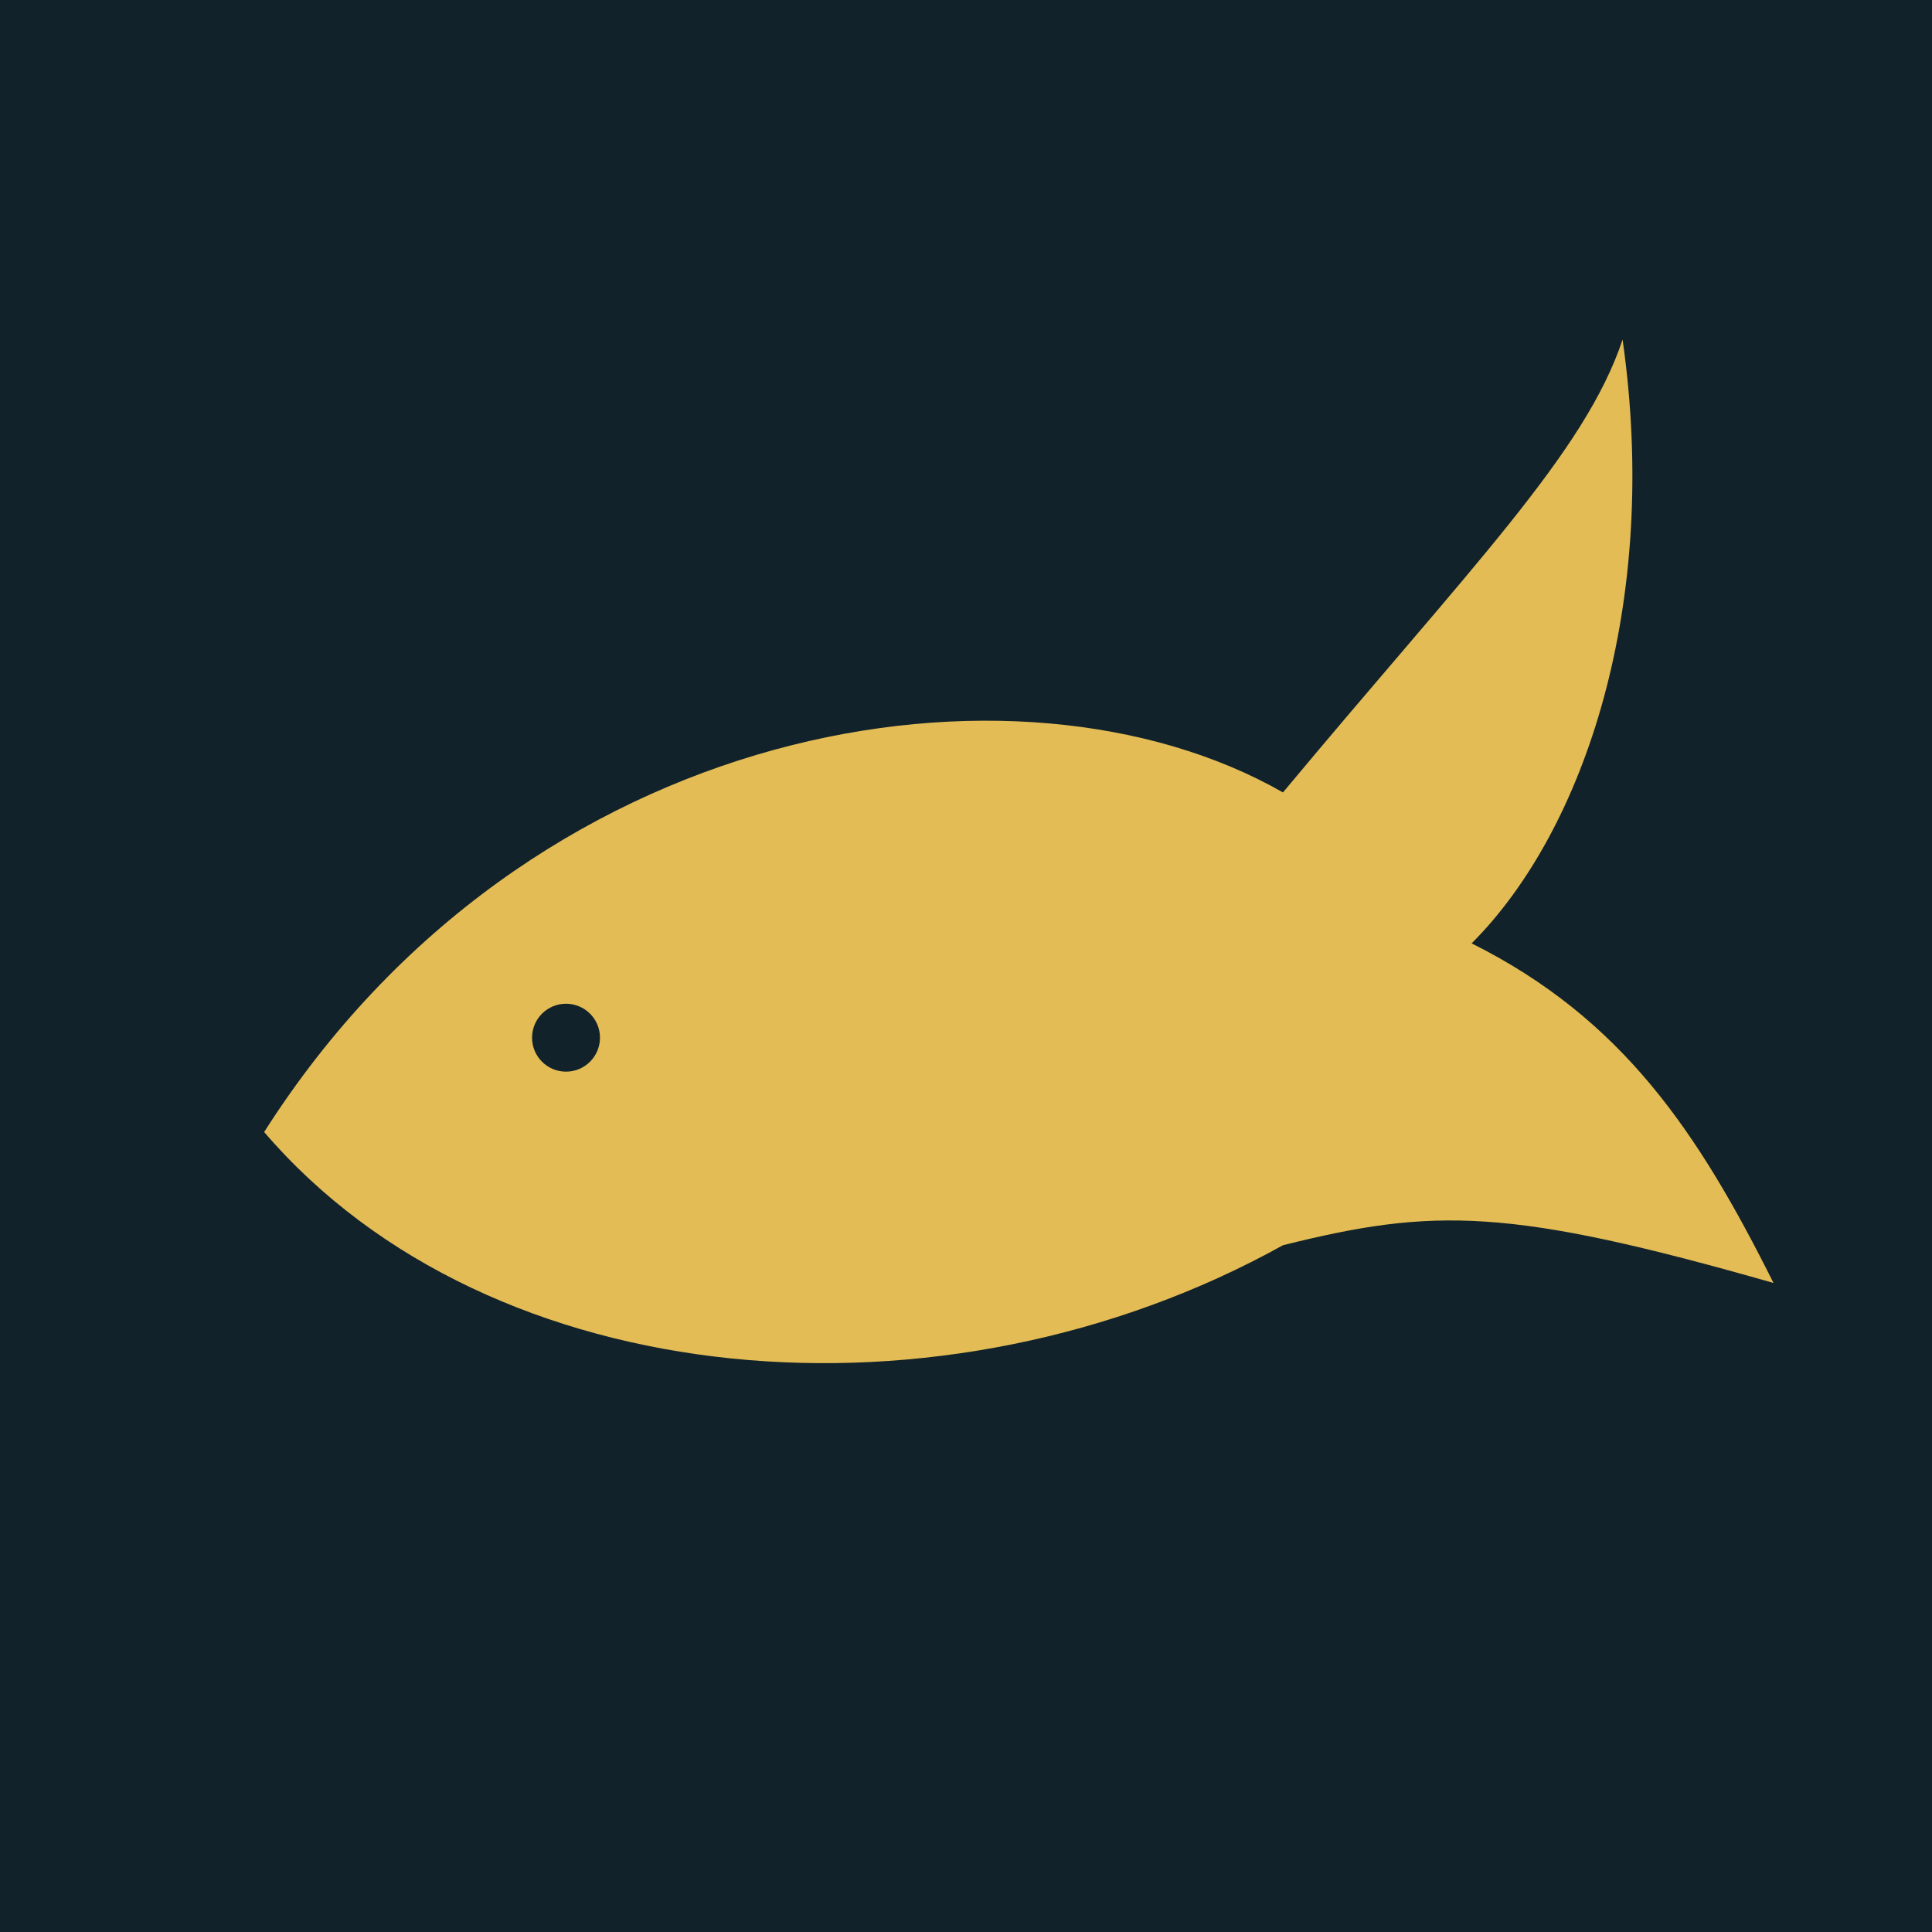
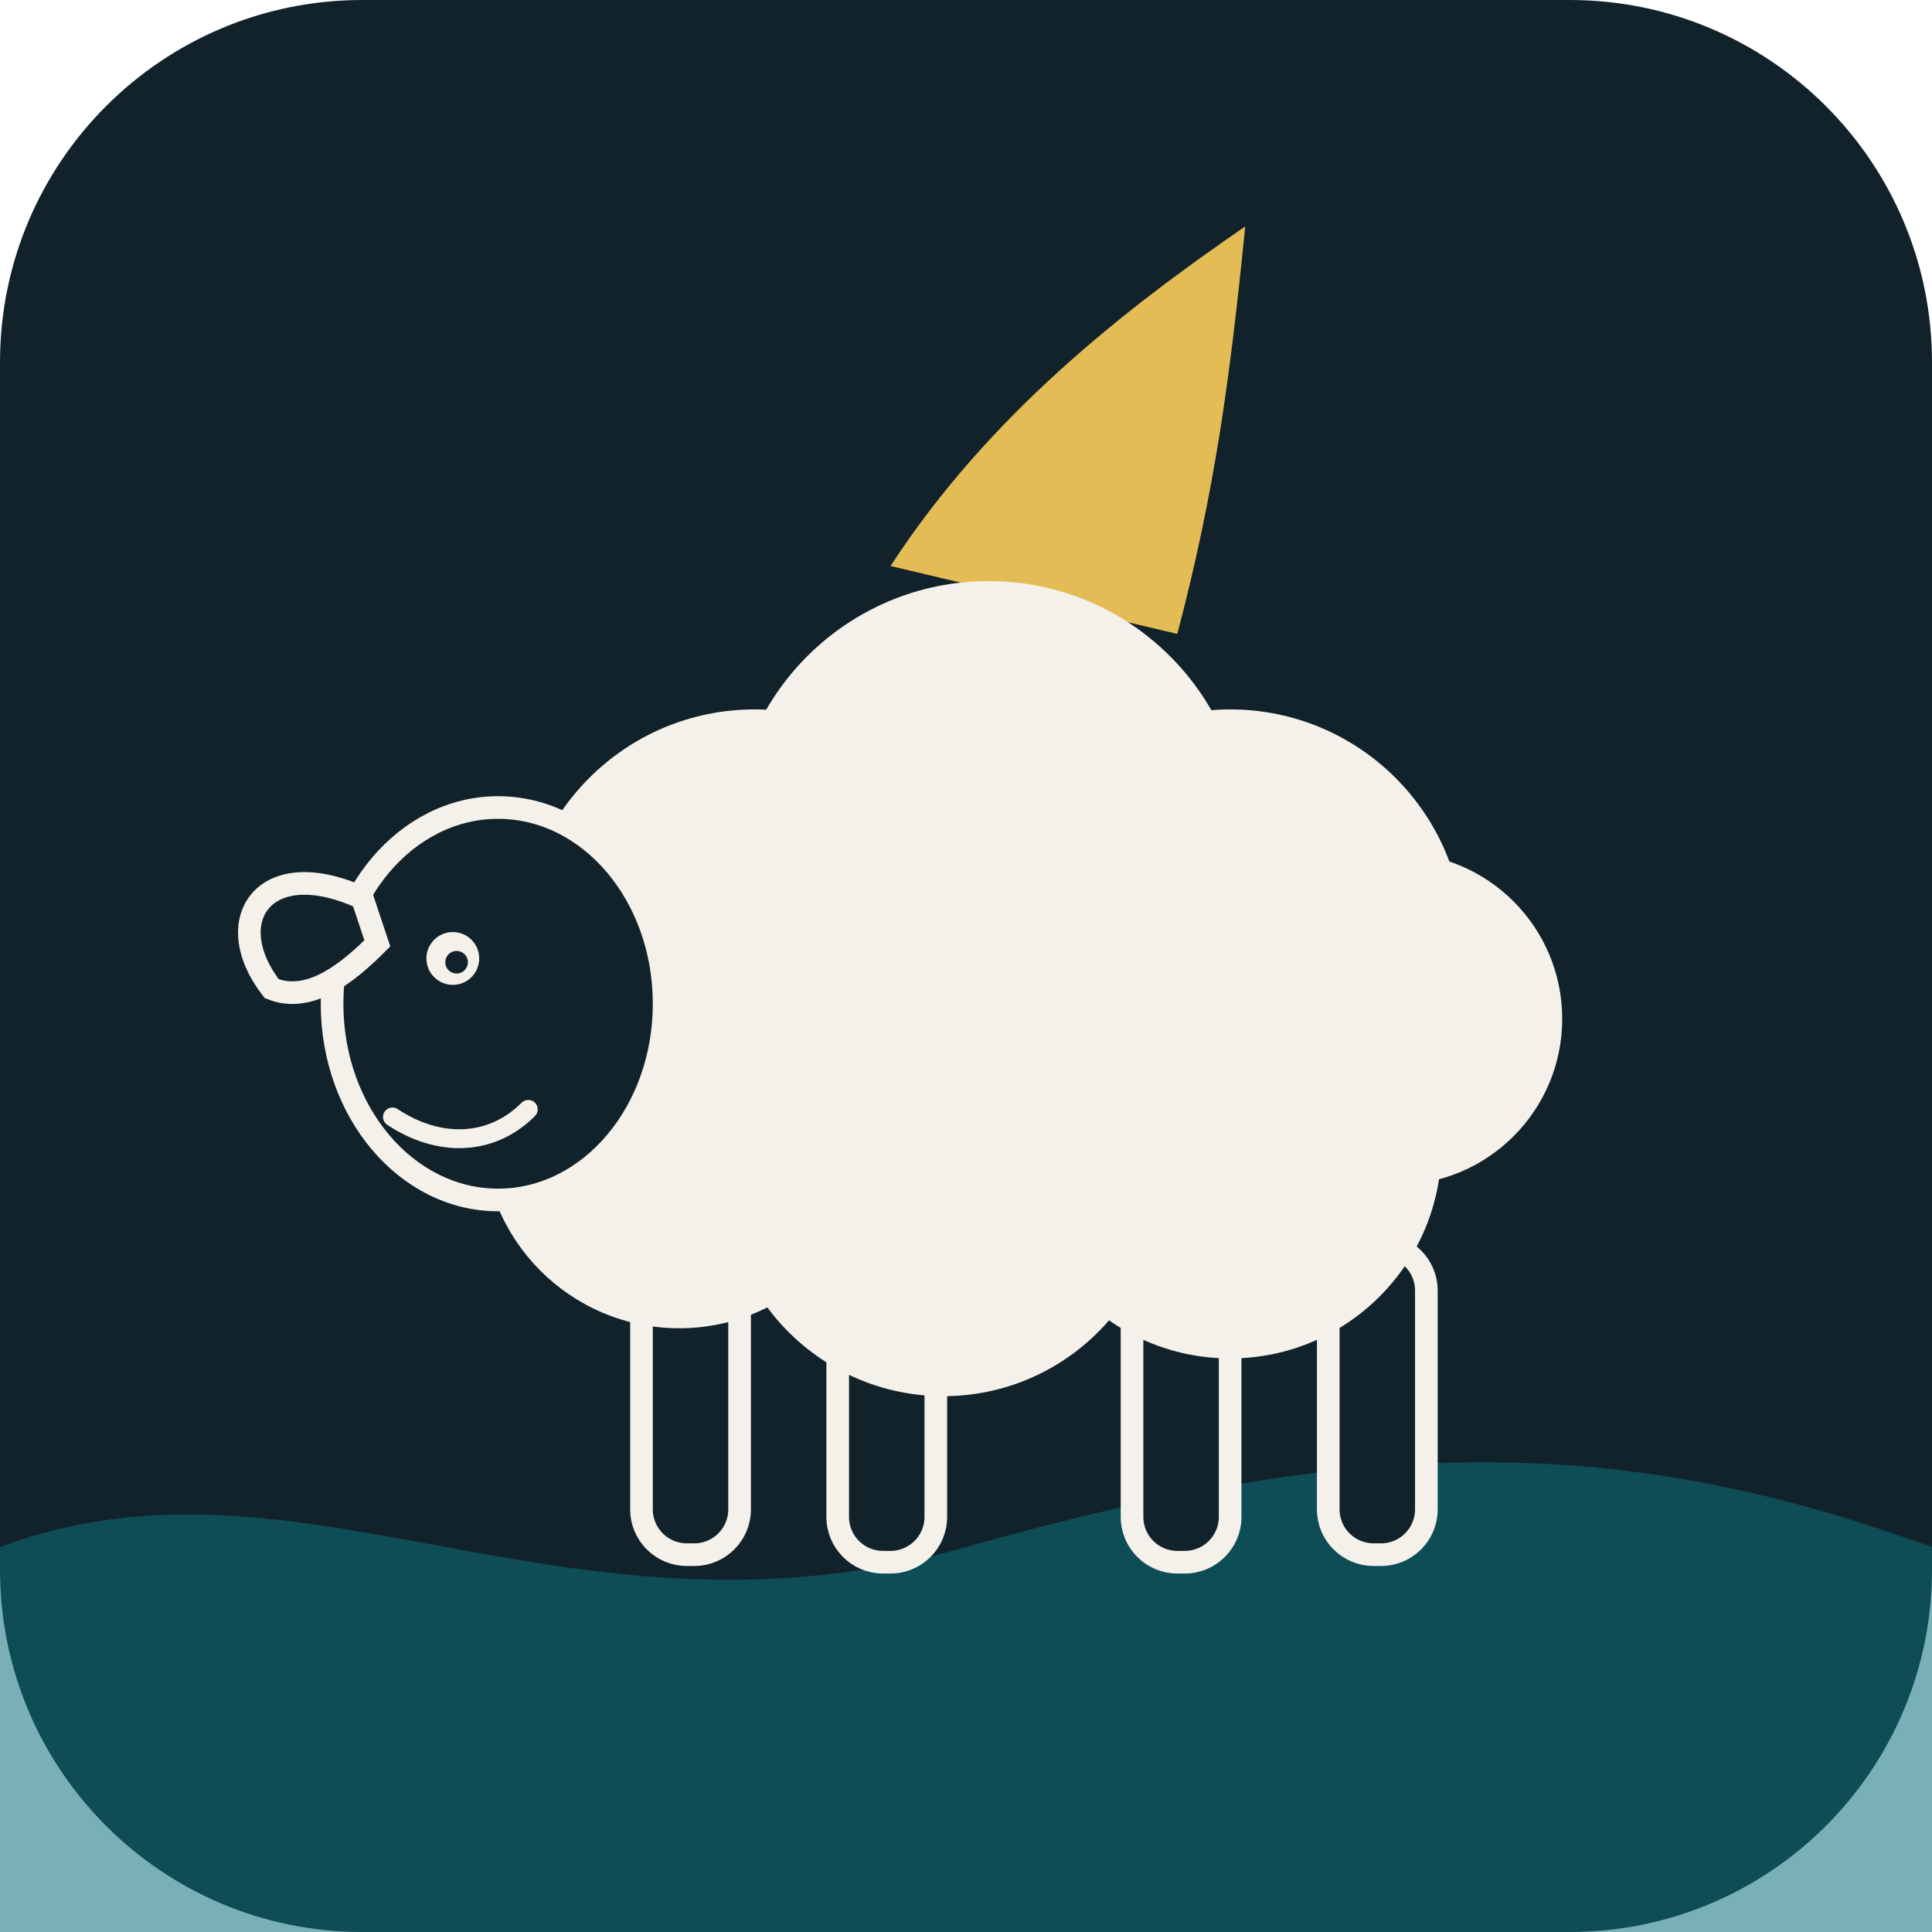
<svg xmlns="http://www.w3.org/2000/svg" viewBox="0 0 512 512">
-   <rect width="512" height="512" fill="#12222A" />
-   <path d="M70 300C140 190 270 170 340 210C390 150 420 120 430 90C440 160 420 220 390 250C430 270 450 300 470 340C400 320 380 320 340 330C250 380 130 370 70 300Z" fill="#E3BC55" />
-   <circle cx="150" cy="275" r="9" fill="#12222A" />
+   <rect width="512" height="512" rx="96" fill="#12222A" />
+   <path d="M0 410C80 380 150 440 256 410S430 380 512 410V512H0Z" fill="#0B6F7A" opacity=".55" />
+   <path d="M236 150C262 110 298 82 330 60C326 100 322 130 312 168Z" fill="#E3BC55" />
+   <rect x="170" y="330" width="26" height="82" rx="12" fill="#12222A" stroke="#F4F1EA" stroke-width="6" />
+   <rect x="222" y="338" width="26" height="76" rx="12" fill="#12222A" stroke="#F4F1EA" stroke-width="6" />
+   <rect x="300" y="338" width="26" height="76" rx="12" fill="#12222A" stroke="#F4F1EA" stroke-width="6" />
+   <rect x="352" y="330" width="26" height="82" rx="12" fill="#12222A" stroke="#F4F1EA" stroke-width="6" />
+   <g fill="#F4F1EA">
+     <circle cx="200" cy="250" r="62" />
+     <circle cx="262" cy="222" r="68" />
+     <circle cx="326" cy="250" r="62" />
+     <circle cx="180" cy="300" r="52" />
+     <circle cx="250" cy="312" r="58" />
+     <circle cx="326" cy="304" r="56" />
+     <circle cx="370" cy="270" r="44" />
+   </g>
+   <ellipse cx="132" cy="266" rx="44" ry="52" fill="#12222A" stroke="#F4F1EA" stroke-width="6" />
+   <path d="M96 238C70 226 58 244 72 262C82 266 92 258 100 250Z" fill="#12222A" stroke="#F4F1EA" stroke-width="6" />
+   <circle cx="120" cy="254" r="7" fill="#F4F1EA" />
+   <circle cx="121" cy="255" r="3" fill="#12222A" />
+   <path d="M104 296C116 304 130 304 140 294" stroke="#F4F1EA" stroke-width="5" fill="none" stroke-linecap="round" />
+   <path d="M152 214C176 200 196 214 190 236C172 236 158 230 152 214Z" fill="#F4F1EA" />
</svg>
